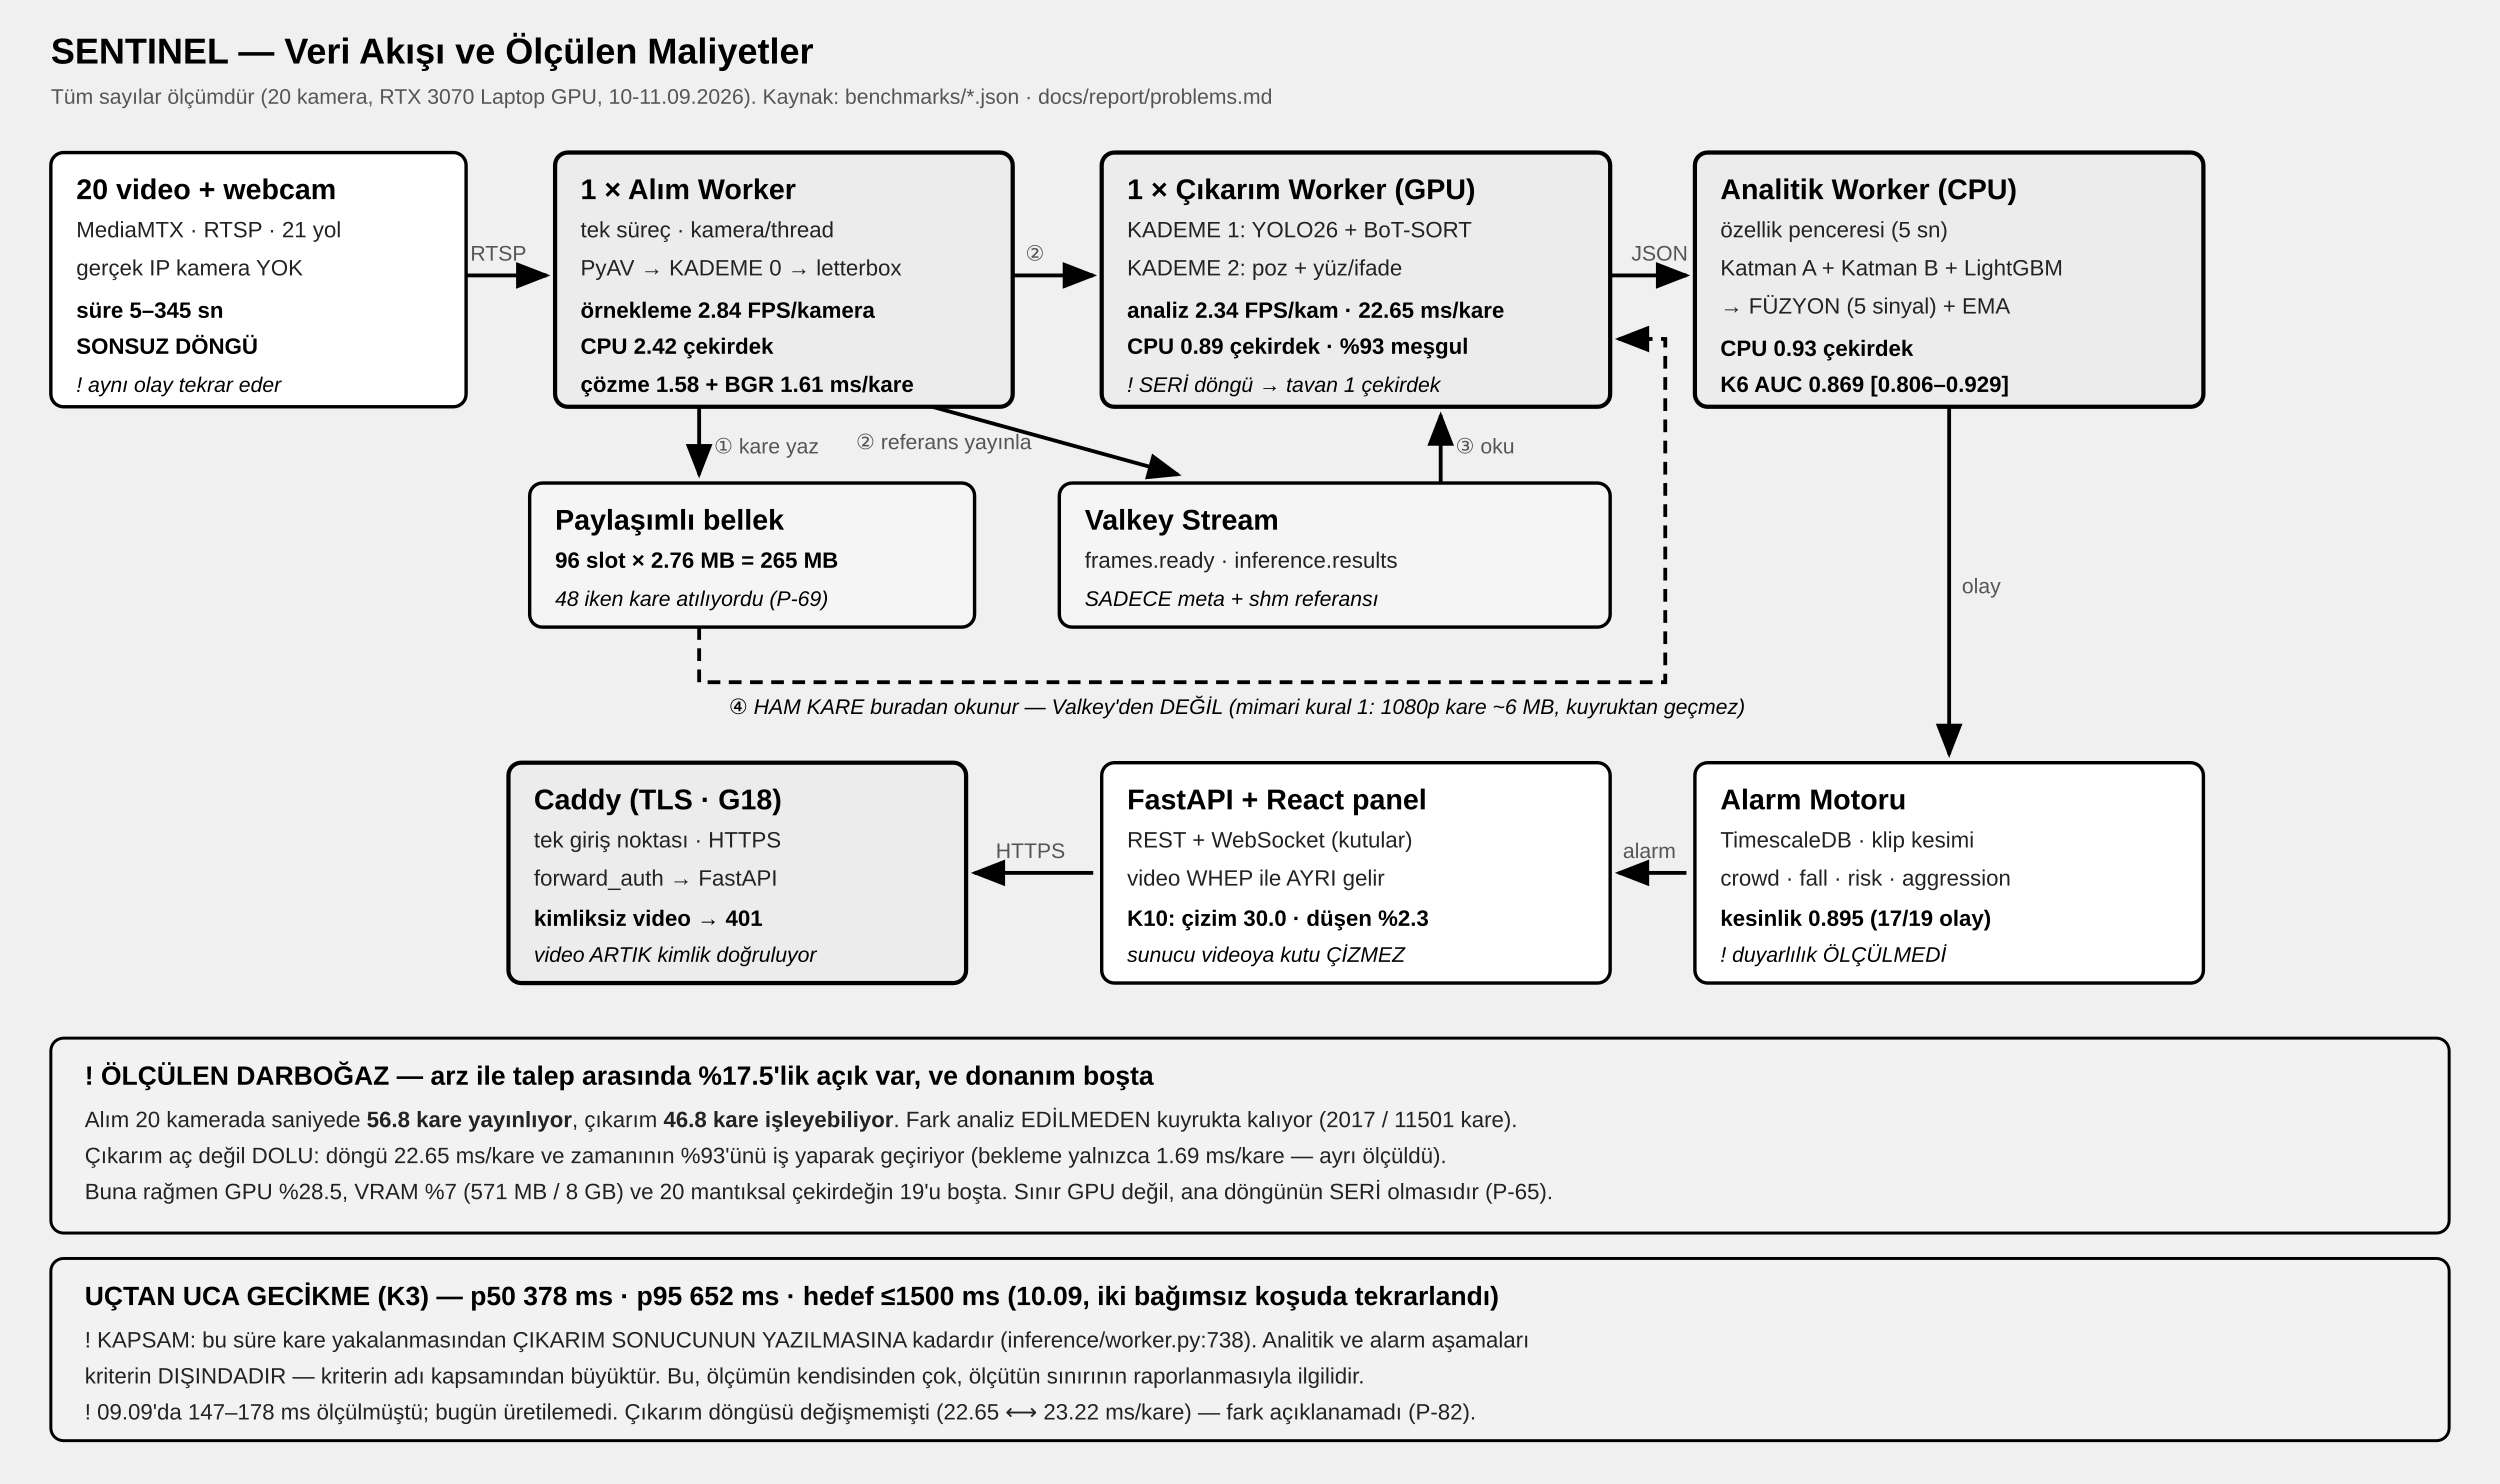
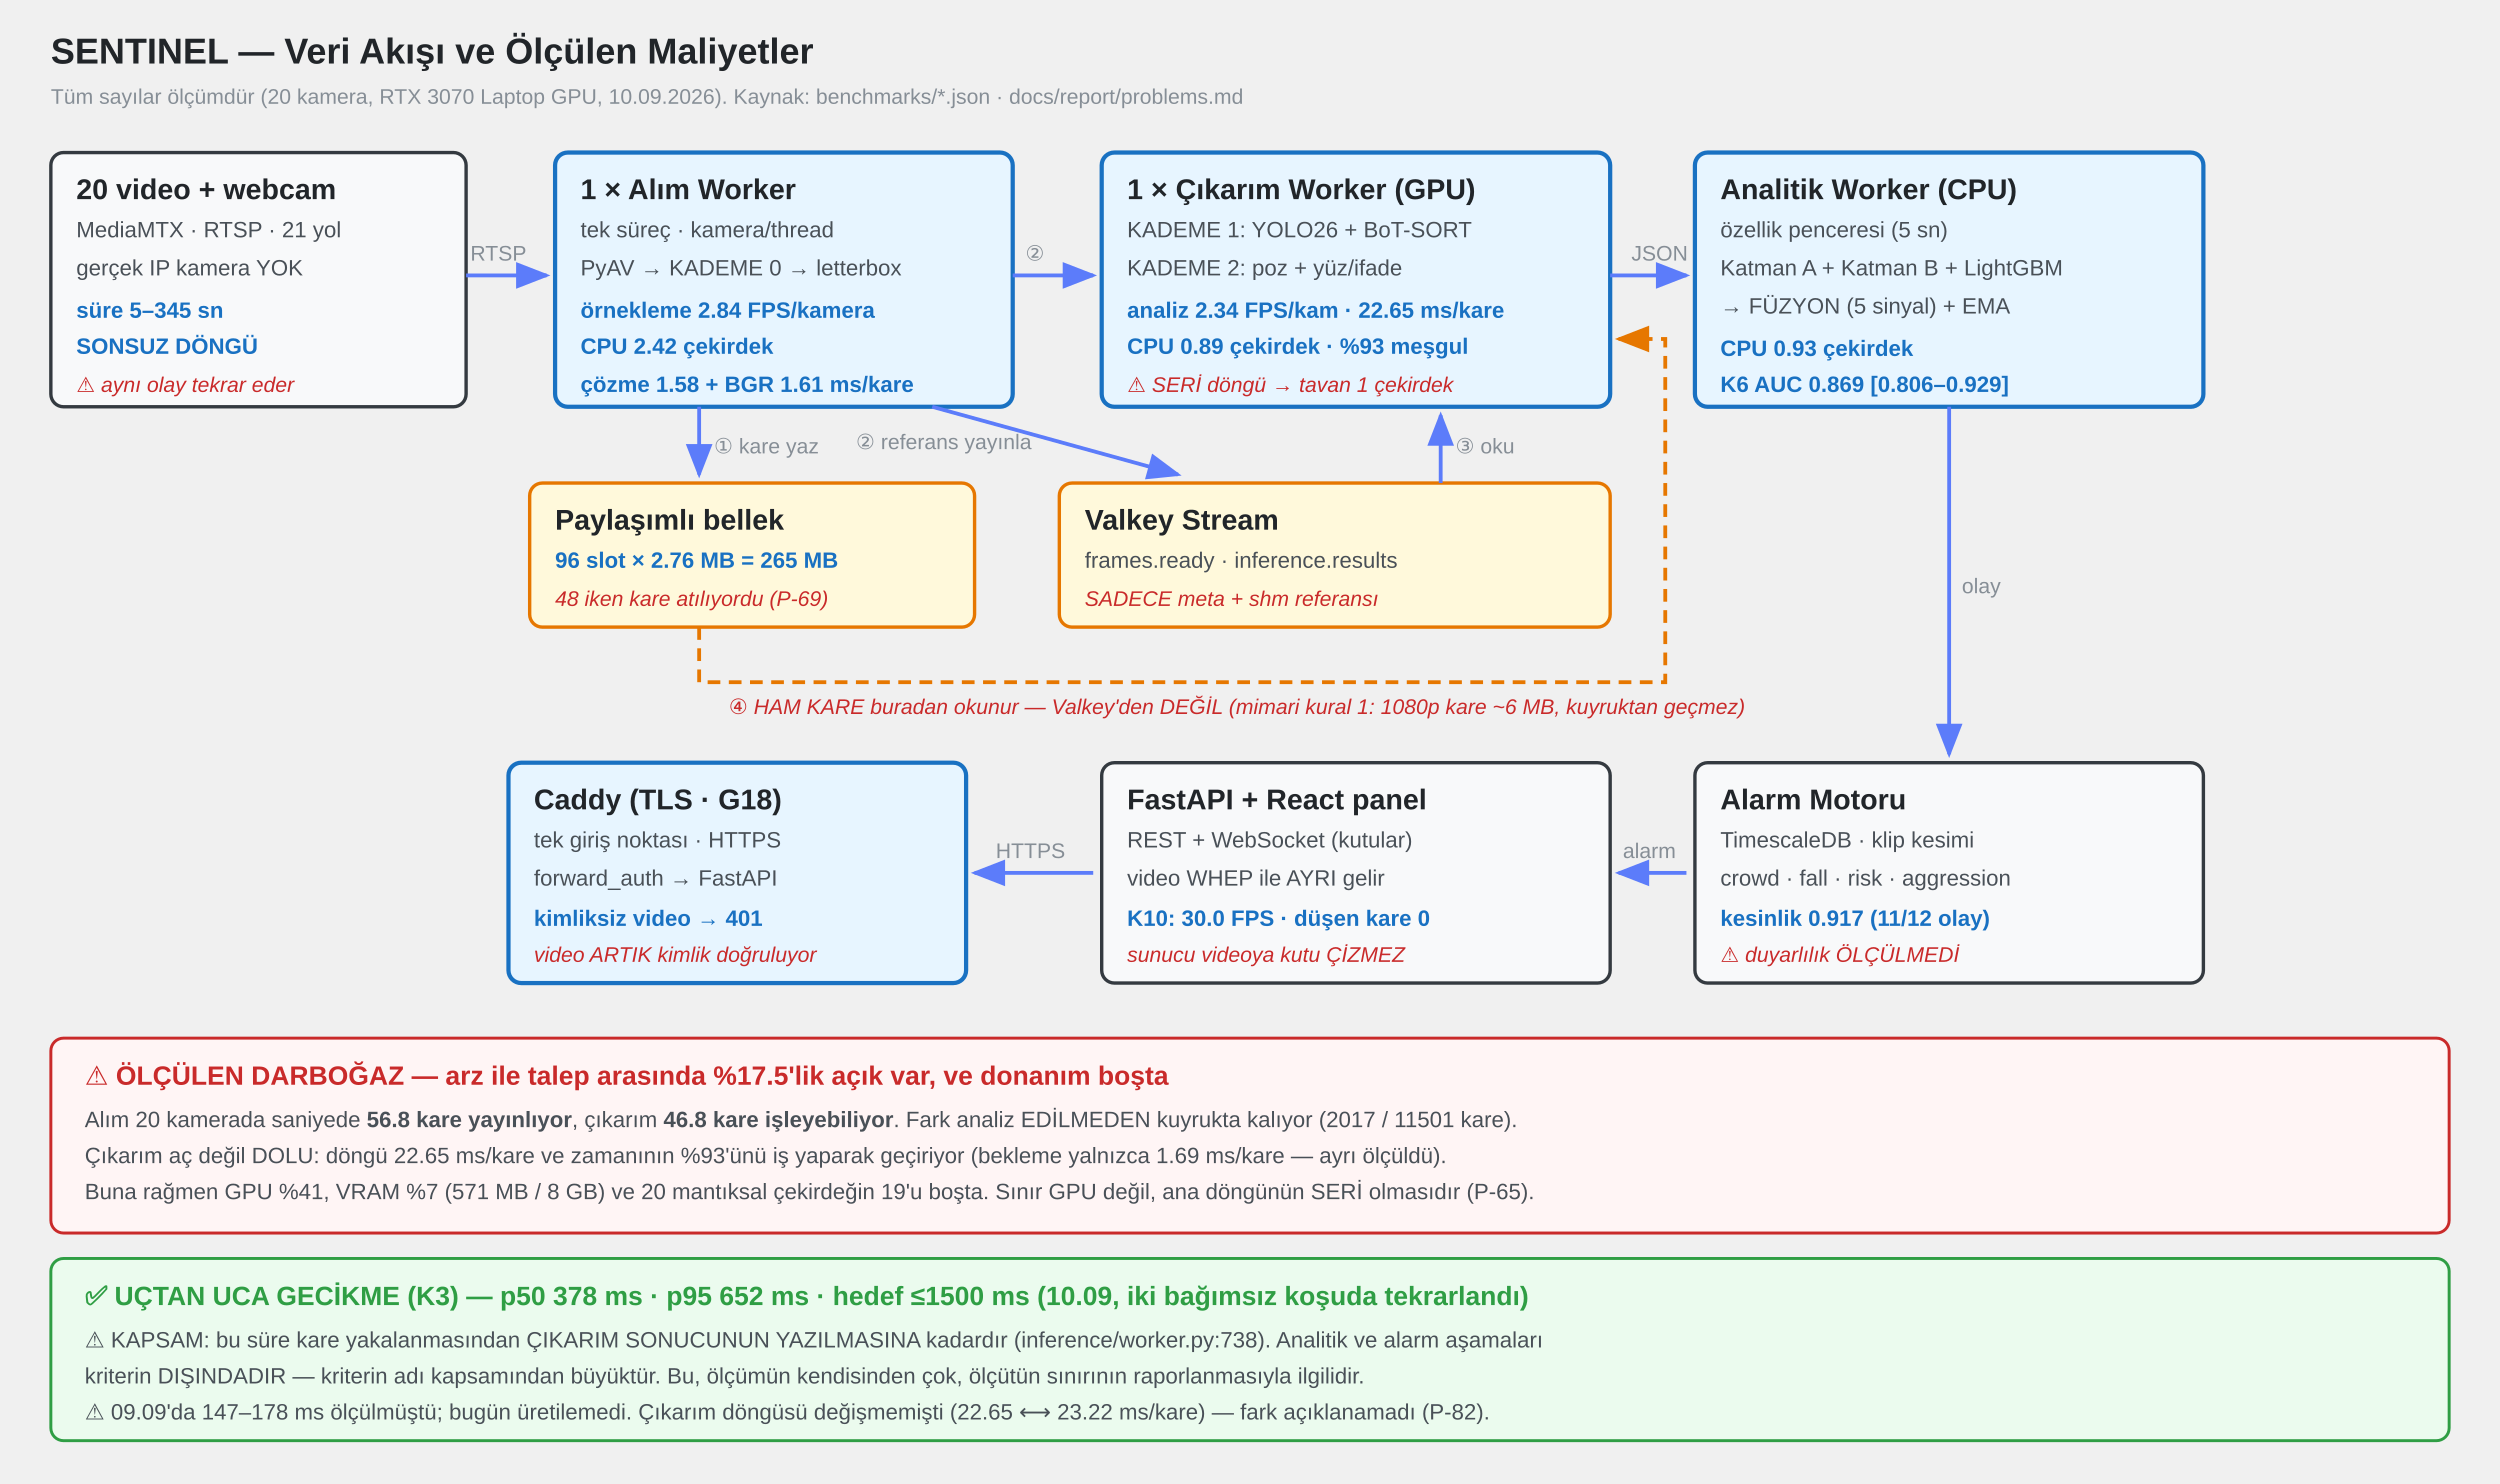
<svg xmlns="http://www.w3.org/2000/svg" viewBox="0 0 1180 700" width="1180" height="700" font-family="Segoe UI, Arial, sans-serif">
  <defs>
    <marker id="ok" markerWidth="9" markerHeight="7" refX="8" refY="3.5" orient="auto">
-       <polygon points="0 0, 9 3.5, 0 7" fill="#000000" />
+       <polygon points="0 0, 9 3.5, 0 7" fill="#5c7cfa" />
    </marker>
    <marker id="okgri" markerWidth="9" markerHeight="7" refX="8" refY="3.5" orient="auto">
-       <polygon points="0 0, 9 3.5, 0 7" fill="#000000" />
+       <polygon points="0 0, 9 3.5, 0 7" fill="#e67700" />
    </marker>
    <style>
-       .kutu   { fill:#ffffff; stroke:#000000; stroke-width:1.6; rx:6; }
-       .vurgu  { fill:#ececec; stroke:#000000; stroke-width:2; rx:6; }
-       .depo   { fill:#f5f5f5; stroke:#000000; stroke-width:1.6; rx:6; }
-       .baslik { font-size:13.5px; font-weight:600; fill:#000000; }
-       .alt    { font-size:10.5px; fill:#222222; }
-       .olcum  { font-size:10.5px; font-weight:600; fill:#000000; }
-       .etiket { font-size:10px; fill:#555555; }
-       .ok     { stroke:#000000; stroke-width:1.8; fill:none; marker-end:url(#ok); }
-       .okshm  { stroke:#000000; stroke-width:1.8; fill:none; marker-end:url(#okgri); stroke-dasharray:6 4; }
-       .kural  { font-size:10px; font-style:italic; fill:#000000; }
+       .kutu   { fill:#f8f9fa; stroke:#343a40; stroke-width:1.6; rx:6; }
+       .vurgu  { fill:#e7f5ff; stroke:#1971c2; stroke-width:2; rx:6; }
+       .depo   { fill:#fff9db; stroke:#e67700; stroke-width:1.6; rx:6; }
+       .baslik { font-size:13.5px; font-weight:600; fill:#212529; }
+       .alt    { font-size:10.5px; fill:#495057; }
+       .olcum  { font-size:10.5px; font-weight:600; fill:#1971c2; }
+       .etiket { font-size:10px; fill:#868e96; }
+       .ok     { stroke:#5c7cfa; stroke-width:1.8; fill:none; marker-end:url(#ok); }
+       .okshm  { stroke:#e67700; stroke-width:1.8; fill:none; marker-end:url(#okgri); stroke-dasharray:6 4; }
+       .kural  { font-size:10px; font-style:italic; fill:#c92a2a; }
    </style>
  </defs>
-   <text x="24" y="30" font-size="17" font-weight="700" fill="#000000">SENTINEL — Veri Akışı ve Ölçülen Maliyetler</text>
-   <text x="24" y="49" class="etiket">Tüm sayılar ölçümdür (20 kamera, RTX 3070 Laptop GPU, 10-11.09.2026). Kaynak: benchmarks/*.json · docs/report/problems.md</text>
+   <text x="24" y="30" font-size="17" font-weight="700" fill="#212529">SENTINEL — Veri Akışı ve Ölçülen Maliyetler</text>
+   <text x="24" y="49" class="etiket">Tüm sayılar ölçümdür (20 kamera, RTX 3070 Laptop GPU, 10.09.2026). Kaynak: benchmarks/*.json · docs/report/problems.md</text>
  <rect x="24" y="72" width="196" height="120" class="kutu" />
  <text x="36" y="94" class="baslik">20 video + webcam</text>
  <text x="36" y="112" class="alt">MediaMTX · RTSP · 21 yol</text>
  <text x="36" y="130" class="alt">gerçek IP kamera YOK</text>
  <text x="36" y="150" class="olcum">süre 5–345 sn</text>
  <text x="36" y="167" class="olcum">SONSUZ DÖNGÜ</text>
-   <text x="36" y="185" class="kural">! aynı olay tekrar eder</text>
+   <text x="36" y="185" class="kural">⚠ aynı olay tekrar eder</text>
  <rect x="262" y="72" width="216" height="120" class="vurgu" />
  <text x="274" y="94" class="baslik">1 × Alım Worker</text>
  <text x="274" y="112" class="alt">tek süreç · kamera/thread</text>
  <text x="274" y="130" class="alt">PyAV → KADEME 0 → letterbox</text>
  <text x="274" y="150" class="olcum">örnekleme 2.84 FPS/kamera</text>
  <text x="274" y="167" class="olcum">CPU 2.42 çekirdek</text>
  <text x="274" y="185" class="olcum">çözme 1.58 + BGR 1.61 ms/kare</text>
  <rect x="520" y="72" width="240" height="120" class="vurgu" />
  <text x="532" y="94" class="baslik">1 × Çıkarım Worker (GPU)</text>
  <text x="532" y="112" class="alt">KADEME 1: YOLO26 + BoT-SORT</text>
  <text x="532" y="130" class="alt">KADEME 2: poz + yüz/ifade</text>
  <text x="532" y="150" class="olcum">analiz 2.34 FPS/kam · 22.65 ms/kare</text>
  <text x="532" y="167" class="olcum">CPU 0.89 çekirdek · %93 meşgul</text>
-   <text x="532" y="185" class="kural">! SERİ döngü → tavan 1 çekirdek</text>
+   <text x="532" y="185" class="kural">⚠ SERİ döngü → tavan 1 çekirdek</text>
  <rect x="800" y="72" width="240" height="120" class="vurgu" />
  <text x="812" y="94" class="baslik">Analitik Worker (CPU)</text>
  <text x="812" y="112" class="alt">özellik penceresi (5 sn)</text>
  <text x="812" y="130" class="alt">Katman A + Katman B + LightGBM</text>
  <text x="812" y="148" class="alt">→ FÜZYON (5 sinyal) + EMA</text>
  <text x="812" y="168" class="olcum">CPU 0.93 çekirdek</text>
  <text x="812" y="185" class="olcum">K6 AUC 0.869 [0.806–0.929]</text>
  <rect x="250" y="228" width="210" height="68" class="depo" />
  <text x="262" y="250" class="baslik">Paylaşımlı bellek</text>
  <text x="262" y="268" class="olcum">96 slot × 2.76 MB = 265 MB</text>
  <text x="262" y="286" class="kural">48 iken kare atılıyordu (P-69)</text>
  <rect x="500" y="228" width="260" height="68" class="depo" />
  <text x="512" y="250" class="baslik">Valkey Stream</text>
  <text x="512" y="268" class="alt">frames.ready · inference.results</text>
  <text x="512" y="286" class="kural">SADECE meta + shm referansı</text>
  <line x1="220" y1="130" x2="258" y2="130" class="ok" />
  <text x="222" y="123" class="etiket">RTSP</text>
  <line x1="478" y1="130" x2="516" y2="130" class="ok" />
  <text x="484" y="123" class="etiket">②</text>
  <line x1="760" y1="130" x2="796" y2="130" class="ok" />
  <text x="770" y="123" class="etiket">JSON</text>
  <line x1="330" y1="192" x2="330" y2="224" class="ok" />
  <text x="337" y="214" class="etiket">① kare yaz</text>
  <line x1="440" y1="192" x2="556" y2="224" class="ok" />
  <text x="404" y="212" class="etiket">② referans yayınla</text>
  <line x1="680" y1="228" x2="680" y2="196" class="ok" />
  <text x="687" y="214" class="etiket">③ oku</text>
  <path d="M 330 296 L 330 322 L 786 322 L 786 160 L 764 160" class="okshm" />
  <text x="344" y="337" class="kural">④ HAM KARE buradan okunur — Valkey'den DEĞİL (mimari kural 1: 1080p kare ~6 MB, kuyruktan geçmez)</text>
  <line x1="920" y1="192" x2="920" y2="356" class="ok" />
  <text x="926" y="280" class="etiket">olay</text>
  <rect x="240" y="360" width="216" height="104" class="vurgu" />
  <text x="252" y="382" class="baslik">Caddy (TLS · G18)</text>
  <text x="252" y="400" class="alt">tek giriş noktası · HTTPS</text>
  <text x="252" y="418" class="alt">forward_auth → FastAPI</text>
  <text x="252" y="437" class="olcum">kimliksiz video → 401</text>
  <text x="252" y="454" class="kural">video ARTIK kimlik doğruluyor</text>
  <rect x="520" y="360" width="240" height="104" class="kutu" />
  <text x="532" y="382" class="baslik">FastAPI + React panel</text>
  <text x="532" y="400" class="alt">REST + WebSocket (kutular)</text>
  <text x="532" y="418" class="alt">video WHEP ile AYRI gelir</text>
-   <text x="532" y="437" class="olcum">K10: çizim 30.0 · düşen %2.3</text>
+   <text x="532" y="437" class="olcum">K10: 30.0 FPS · düşen kare 0</text>
  <text x="532" y="454" class="kural">sunucu videoya kutu ÇİZMEZ</text>
  <rect x="800" y="360" width="240" height="104" class="kutu" />
  <text x="812" y="382" class="baslik">Alarm Motoru</text>
  <text x="812" y="400" class="alt">TimescaleDB · klip kesimi</text>
  <text x="812" y="418" class="alt">crowd · fall · risk · aggression</text>
-   <text x="812" y="437" class="olcum">kesinlik 0.895 (17/19 olay)</text>
-   <text x="812" y="454" class="kural">! duyarlılık ÖLÇÜLMEDİ</text>
+   <text x="812" y="437" class="olcum">kesinlik 0.917 (11/12 olay)</text>
+   <text x="812" y="454" class="kural">⚠ duyarlılık ÖLÇÜLMEDİ</text>
  <line x1="796" y1="412" x2="764" y2="412" class="ok" />
  <text x="766" y="405" class="etiket">alarm</text>
  <line x1="516" y1="412" x2="460" y2="412" class="ok" />
  <text x="470" y="405" class="etiket">HTTPS</text>
-   <rect x="24" y="490" width="1132" height="92" fill="#f2f2f2" stroke="#000000" stroke-width="1.4" rx="6" />
-   <text x="40" y="512" font-size="12.5" font-weight="700" fill="#000000">! ÖLÇÜLEN DARBOĞAZ — arz ile talep arasında %17.5'lik açık var, ve donanım boşta</text>
+   <rect x="24" y="490" width="1132" height="92" fill="#fff5f5" stroke="#c92a2a" stroke-width="1.4" rx="6" />
+   <text x="40" y="512" font-size="12.5" font-weight="700" fill="#c92a2a">⚠ ÖLÇÜLEN DARBOĞAZ — arz ile talep arasında %17.5'lik açık var, ve donanım boşta</text>
  <text x="40" y="532" class="alt">Alım 20 kamerada saniyede <tspan font-weight="600">56.8 kare yayınlıyor</tspan>, çıkarım <tspan font-weight="600">46.8 kare işleyebiliyor</tspan>. Fark analiz EDİLMEDEN kuyrukta kalıyor (2017 / 11501 kare).</text>
  <text x="40" y="549" class="alt">Çıkarım aç değil DOLU: döngü 22.65 ms/kare ve zamanının %93'ünü iş yaparak geçiriyor (bekleme yalnızca 1.69 ms/kare — ayrı ölçüldü).</text>
-   <text x="40" y="566" class="alt">Buna rağmen GPU %28.5, VRAM %7 (571 MB / 8 GB) ve 20 mantıksal çekirdeğin 19'u boşta. Sınır GPU değil, ana döngünün SERİ olmasıdır (P-65).</text>
-   <rect x="24" y="594" width="1132" height="86" fill="#f2f2f2" stroke="#000000" stroke-width="1.4" rx="6" />
-   <text x="40" y="616" font-size="12.5" font-weight="700" fill="#000000">UÇTAN UCA GECİKME (K3) — p50 378 ms · p95 652 ms · hedef ≤1500 ms  (10.09, iki bağımsız koşuda tekrarlandı)</text>
-   <text x="40" y="636" class="alt">! KAPSAM: bu süre kare yakalanmasından ÇIKARIM SONUCUNUN YAZILMASINA kadardır (inference/worker.py:738). Analitik ve alarm aşamaları</text>
+   <text x="40" y="566" class="alt">Buna rağmen GPU %41, VRAM %7 (571 MB / 8 GB) ve 20 mantıksal çekirdeğin 19'u boşta. Sınır GPU değil, ana döngünün SERİ olmasıdır (P-65).</text>
+   <rect x="24" y="594" width="1132" height="86" fill="#ebfbee" stroke="#2f9e44" stroke-width="1.4" rx="6" />
+   <text x="40" y="616" font-size="12.5" font-weight="700" fill="#2f9e44">✅ UÇTAN UCA GECİKME (K3) — p50 378 ms · p95 652 ms · hedef ≤1500 ms  (10.09, iki bağımsız koşuda tekrarlandı)</text>
+   <text x="40" y="636" class="alt">⚠ KAPSAM: bu süre kare yakalanmasından ÇIKARIM SONUCUNUN YAZILMASINA kadardır (inference/worker.py:738). Analitik ve alarm aşamaları</text>
  <text x="40" y="653" class="alt">kriterin DIŞINDADIR — kriterin adı kapsamından büyüktür. Bu, ölçümün kendisinden çok, ölçütün sınırının raporlanmasıyla ilgilidir.</text>
-   <text x="40" y="670" class="alt">! 09.09'da 147–178 ms ölçülmüştü; bugün üretilemedi. Çıkarım döngüsü değişmemişti (22.65 ⟷ 23.22 ms/kare) — fark açıklanamadı (P-82).</text>
+   <text x="40" y="670" class="alt">⚠ 09.09'da 147–178 ms ölçülmüştü; bugün üretilemedi. Çıkarım döngüsü değişmemişti (22.65 ⟷ 23.22 ms/kare) — fark açıklanamadı (P-82).</text>
</svg>
